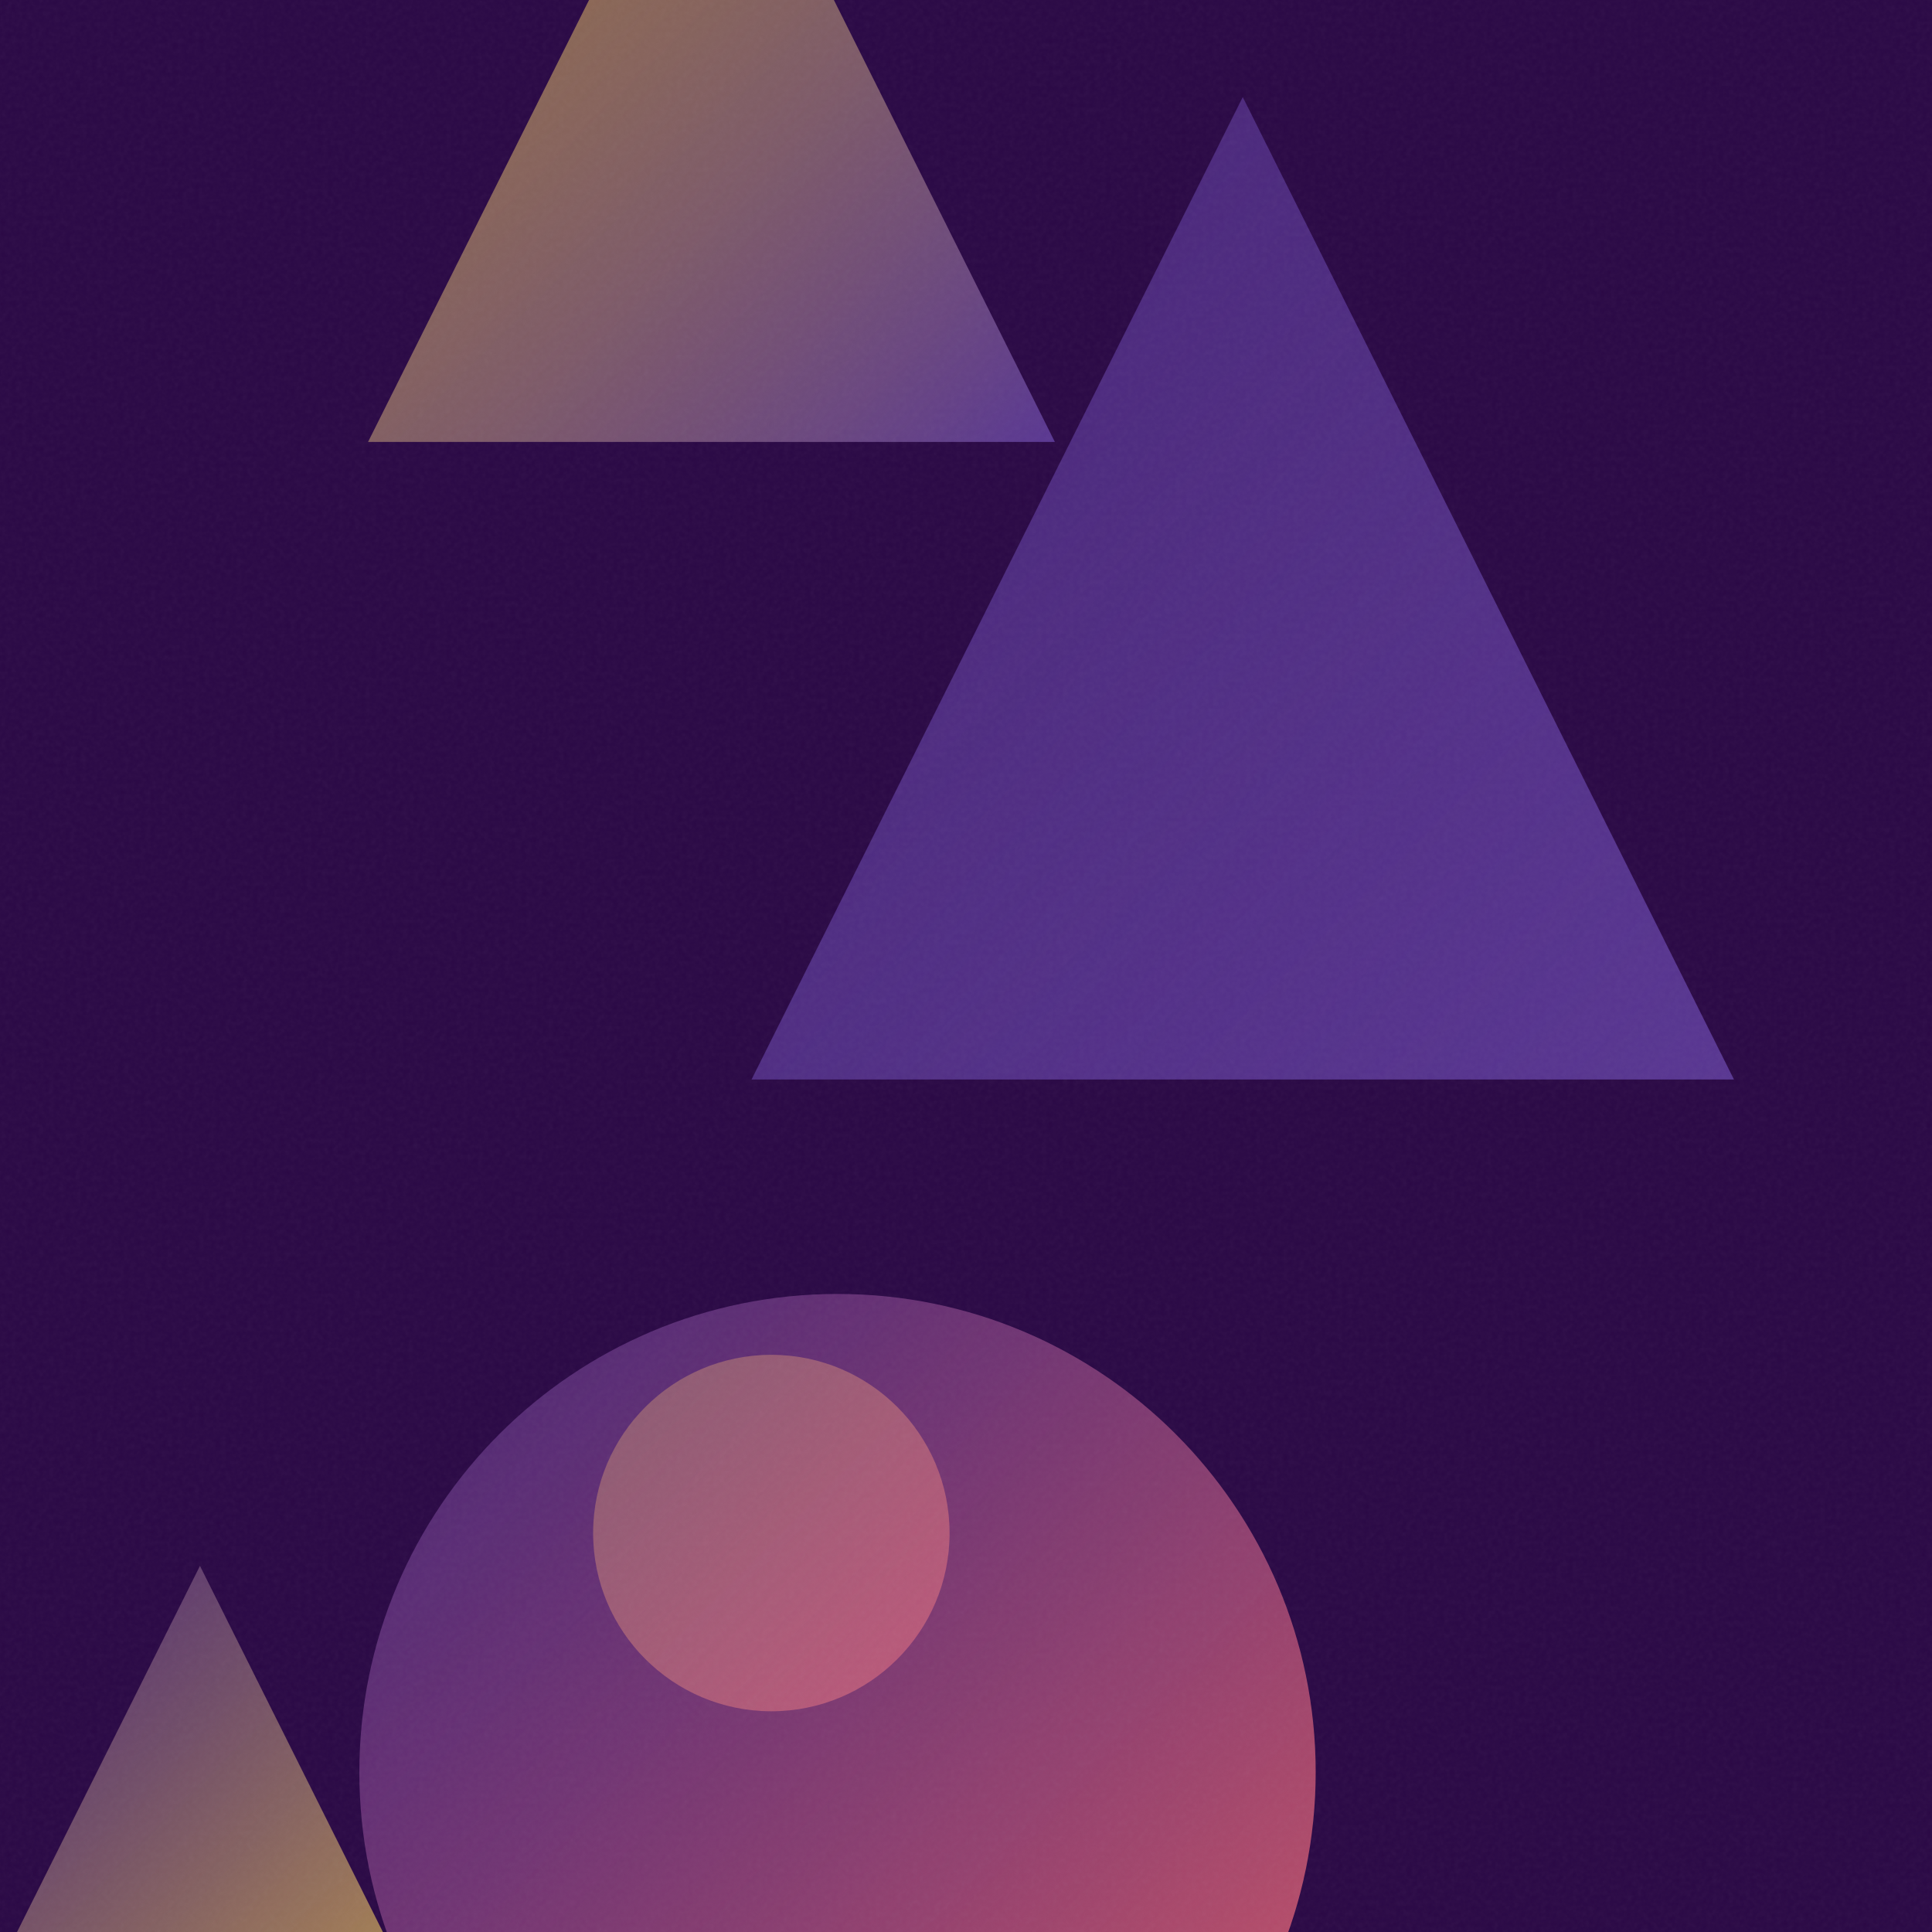
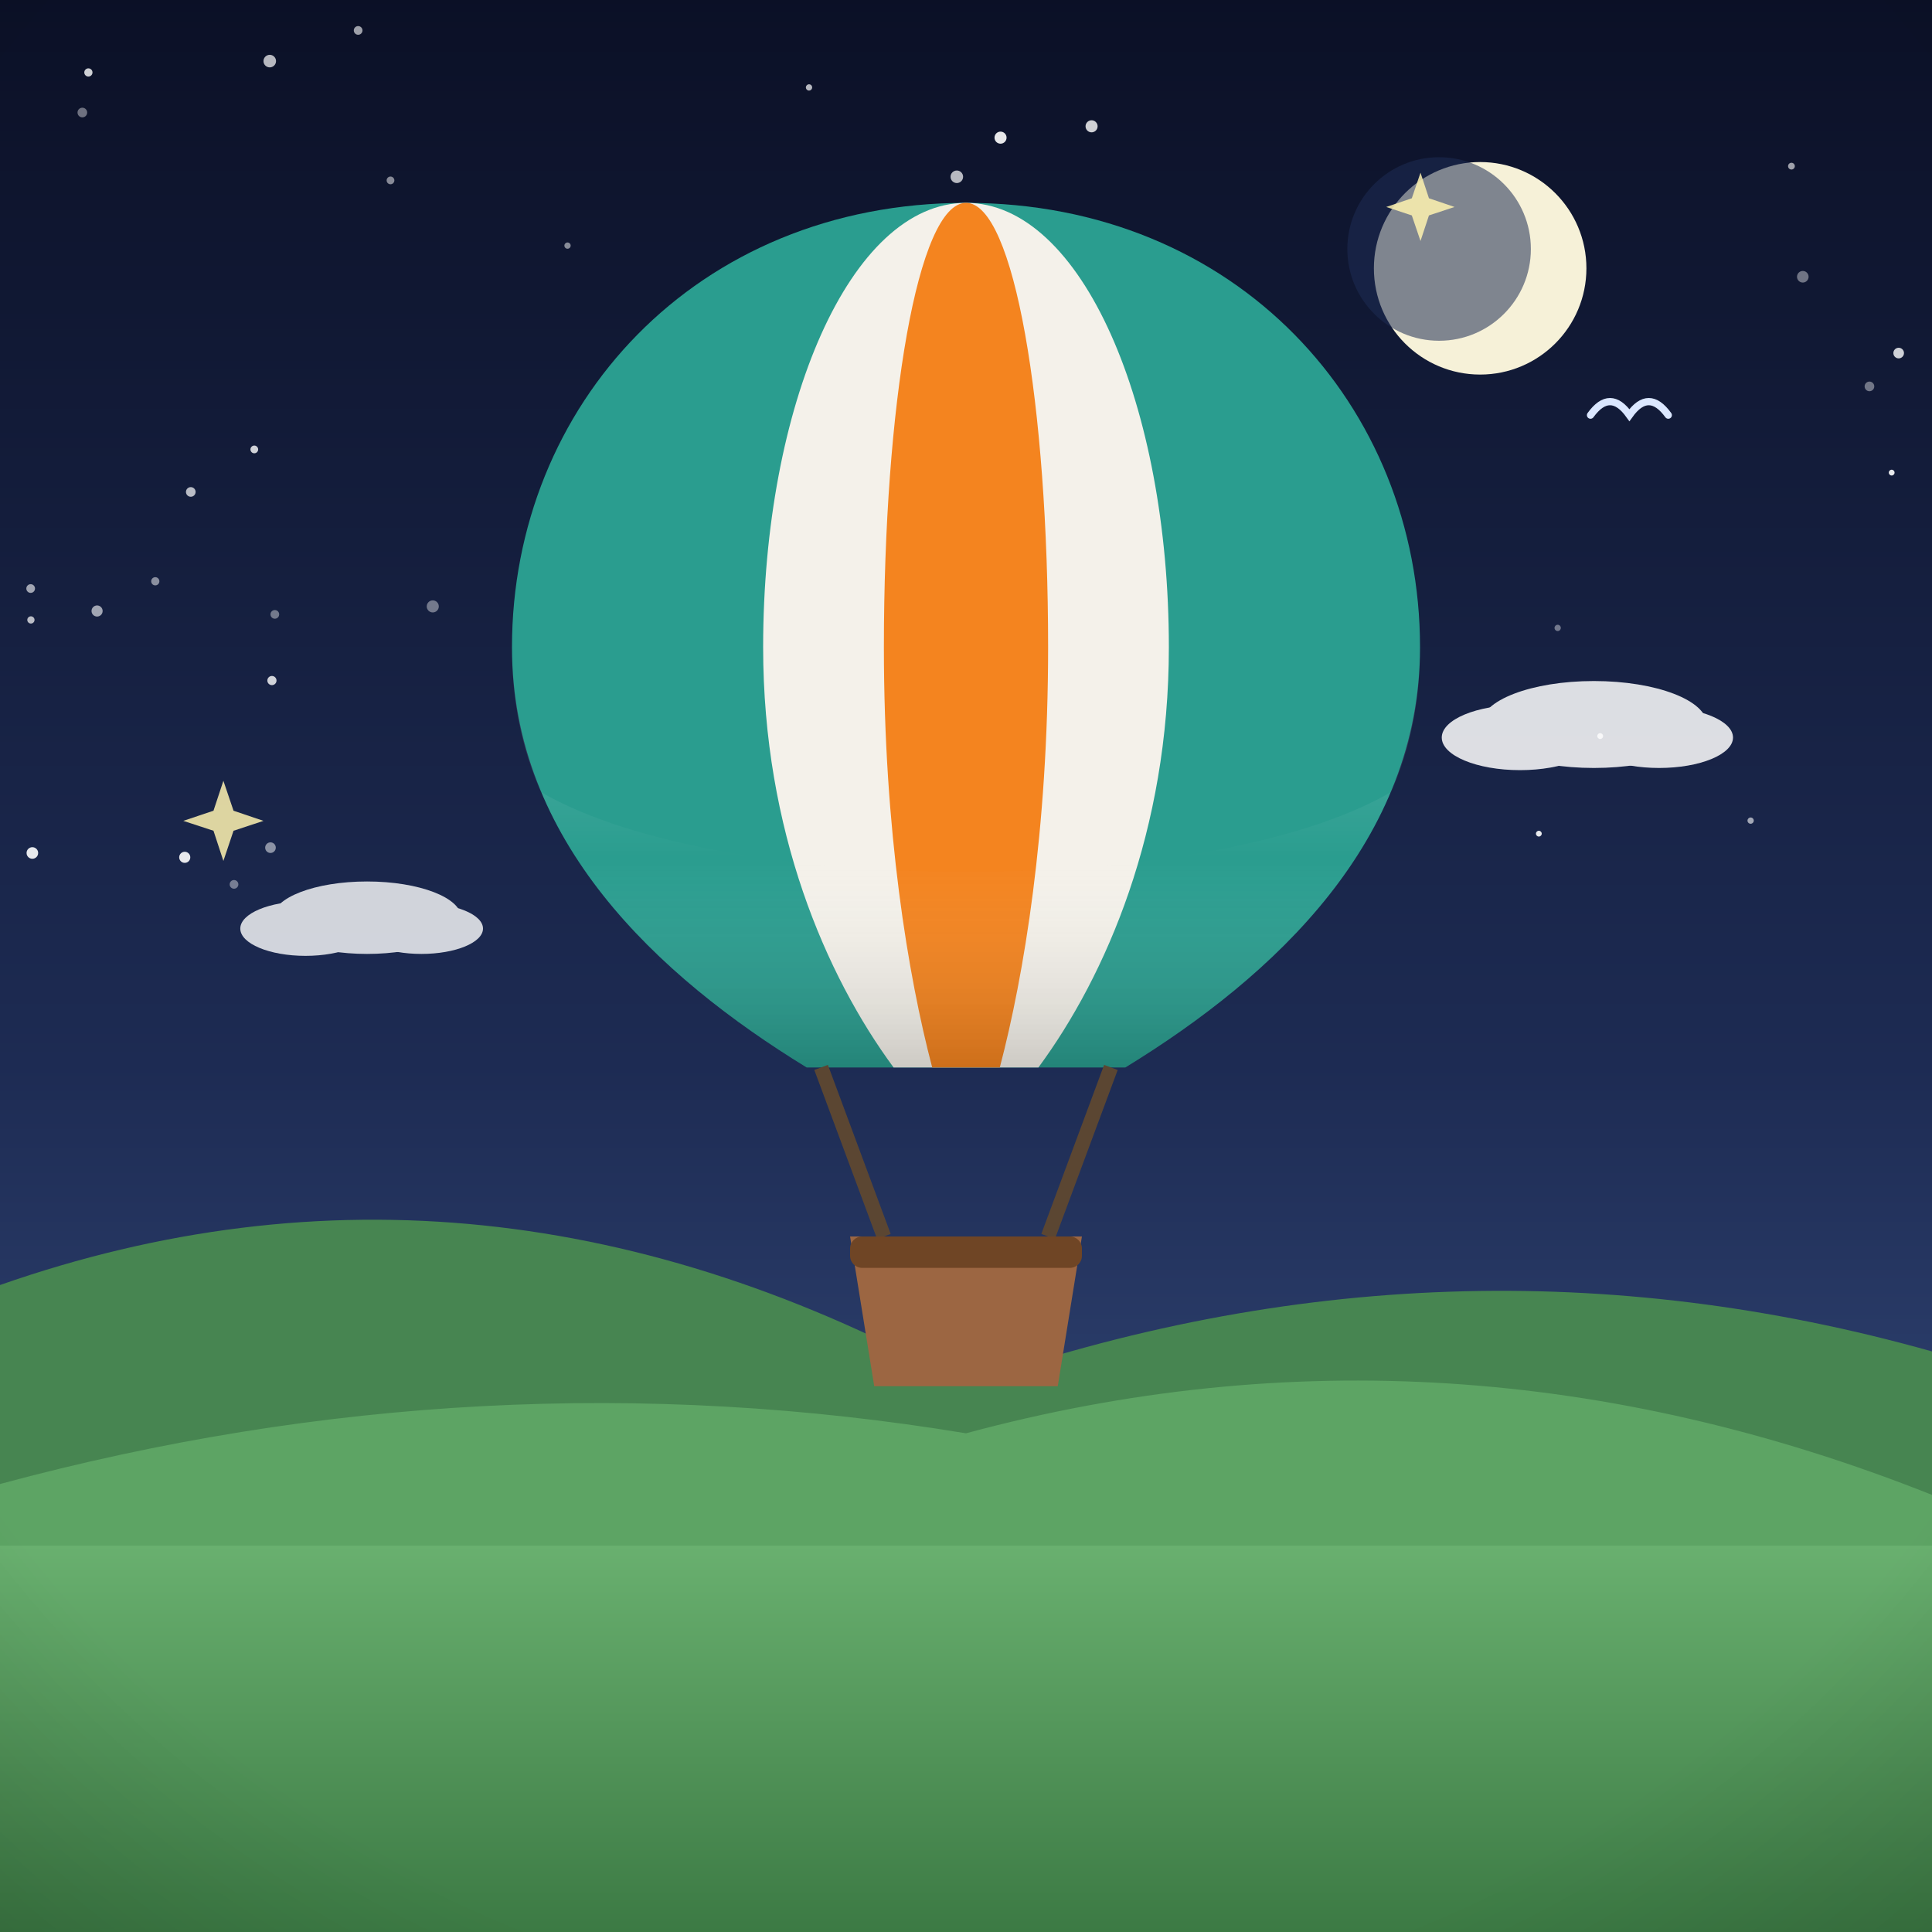
- <svg xmlns="http://www.w3.org/2000/svg" viewBox="0 0 400 400">
+ <svg xmlns="http://www.w3.org/2000/svg" viewBox="0 0 800 800">
  <defs>
-     <linearGradient id="g0" x1="76.2" y1="-50.7" x2="218.4" y2="91.5" gradientUnits="userSpaceOnUse">
-       <stop offset="0" stop-color="#FFD93D" stop-opacity="0.5" />
-       <stop offset="1" stop-color="#6441A5" stop-opacity="0.8" />
+     <linearGradient id="sky" x1="0" y1="0" x2="0" y2="1">
+       <stop offset="0" stop-color="#0b1026" />
+       <stop offset="0.55" stop-color="#1d2b53" />
+       <stop offset="1" stop-color="#415a8f" />
    </linearGradient>
-     <linearGradient id="g1" x1="122.8" y1="280.5" x2="196.6" y2="354.3" gradientUnits="userSpaceOnUse">
-       <stop offset="0" stop-color="#FFD93D" stop-opacity="0.5" />
-       <stop offset="1" stop-color="#FF6B6B" stop-opacity="0.8" />
+     <radialGradient id="sunG" cx="0.38" cy="0.35" r="0.9">
+       <stop offset="0" stop-color="#fff3b0" />
+       <stop offset="1" stop-color="#ffb703" />
+     </radialGradient>
+     <linearGradient id="ground" x1="0" y1="0" x2="0" y2="1">
+       <stop offset="0" stop-color="#69b06f" />
+       <stop offset="1" stop-color="#3c7a44" />
    </linearGradient>
-     <linearGradient id="g2" x1="155.6" y1="20.1" x2="359.0" y2="223.5" gradientUnits="userSpaceOnUse">
-       <stop offset="0" stop-color="#6441A5" stop-opacity="0.5" />
-       <stop offset="1" stop-color="#6441A5" stop-opacity="0.8" />
+     <linearGradient id="sea" x1="0" y1="0" x2="0" y2="1">
+       <stop offset="0" stop-color="#3d9bc4" />
+       <stop offset="1" stop-color="#1668a0" />
    </linearGradient>
-     <linearGradient id="g3" x1="74.5" y1="267.9" x2="272.4" y2="465.9" gradientUnits="userSpaceOnUse">
-       <stop offset="0" stop-color="#6441A5" stop-opacity="0.5" />
-       <stop offset="1" stop-color="#FF6B6B" stop-opacity="0.8" />
+     <linearGradient id="shade" x1="0" y1="0" x2="0" y2="1">
+       <stop offset="0" stop-color="#ffffff" stop-opacity="0.20" />
+       <stop offset="0.5" stop-color="#ffffff" stop-opacity="0" />
+       <stop offset="1" stop-color="#000000" stop-opacity="0.16" />
    </linearGradient>
-     <linearGradient id="g4" x1="-20.5" y1="324.2" x2="103.3" y2="448.1" gradientUnits="userSpaceOnUse">
-       <stop offset="0" stop-color="#6441A5" stop-opacity="0.5" />
-       <stop offset="1" stop-color="#FFD93D" stop-opacity="0.8" />
-     </linearGradient>
-     <filter id="n">
-       <feTurbulence type="fractalNoise" baseFrequency="0.9" numOctaves="2" stitchTiles="stitch" />
-       <feColorMatrix type="saturate" values="0" />
-     </filter>
+     <radialGradient id="vig" cx="0.5" cy="0.42" r="0.85">
+       <stop offset="0.72" stop-color="#000000" stop-opacity="0" />
+       <stop offset="1" stop-color="#000000" stop-opacity="0.20" />
+     </radialGradient>
  </defs>
-   <rect width="400" height="400" fill="#2a0845" />
-   <path d="M 147.3 -50.7 L 218.4 91.5 L 76.2 91.5 Z" fill="url(#g0)" />
-   <circle cx="159.7" cy="317.4" r="36.9" fill="url(#g1)" />
-   <path d="M 257.3 20.1 L 359.0 223.5 L 155.6 223.5 Z" fill="url(#g2)" />
-   <circle cx="173.4" cy="366.9" r="99.0" fill="url(#g3)" />
-   <path d="M 41.4 324.2 L 103.3 448.1 L -20.5 448.1 Z" fill="url(#g4)" />
-   <rect width="400" height="400" filter="url(#n)" opacity="0.05" />
+   <rect width="800" height="800" fill="url(#sky)" />
+   <circle cx="235" cy="101.7" r="1.3" fill="#ffffff" opacity="0.5" />
+   <circle cx="637.2" cy="345.2" r="1.2" fill="#ffffff" opacity="0.9" />
+   <circle cx="414.3" cy="57" r="2.5" fill="#ffffff" opacity="0.9" />
+   <circle cx="332.2" cy="99.9" r="1.2" fill="#ffffff" opacity="0.4" />
+   <circle cx="12.8" cy="256.7" r="1.5" fill="#ffffff" opacity="0.7" />
+   <circle cx="222.2" cy="223.6" r="1.6" fill="#ffffff" opacity="0.4" />
+   <circle cx="105.3" cy="186.1" r="1.6" fill="#ffffff" opacity="0.8" />
+   <circle cx="111.7" cy="25.3" r="2.6" fill="#ffffff" opacity="0.7" />
+   <circle cx="269.9" cy="340.1" r="2.3" fill="#ffffff" opacity="0.6" />
+   <circle cx="179.2" cy="251.1" r="2.5" fill="#ffffff" opacity="0.4" />
+   <circle cx="237.3" cy="267.7" r="1.5" fill="#ffffff" opacity="0.7" />
+   <circle cx="40.2" cy="253" r="2.3" fill="#ffffff" opacity="0.6" />
+   <circle cx="662.6" cy="304.8" r="1.2" fill="#ffffff" opacity="0.8" />
+   <circle cx="741.8" cy="68.8" r="1.4" fill="#ffffff" opacity="0.6" />
+   <circle cx="783.3" cy="195.7" r="1.2" fill="#ffffff" opacity="0.9" />
+   <circle cx="335" cy="36.2" r="1.3" fill="#ffffff" opacity="0.7" />
+   <circle cx="774.1" cy="160" r="2" fill="#ffffff" opacity="0.4" />
+   <circle cx="396.2" cy="73.2" r="2.6" fill="#ffffff" opacity="0.7" />
+   <circle cx="79" cy="203.7" r="2" fill="#ffffff" opacity="0.7" />
+   <circle cx="724.9" cy="339.8" r="1.3" fill="#ffffff" opacity="0.6" />
+   <circle cx="554.7" cy="286.9" r="1.5" fill="#ffffff" opacity="0.7" />
+   <circle cx="76.5" cy="355" r="2.3" fill="#ffffff" opacity="0.9" />
+   <circle cx="452" cy="52.3" r="2.5" fill="#ffffff" opacity="0.8" />
+   <circle cx="513.1" cy="141.2" r="1.5" fill="#ffffff" opacity="0.6" />
+   <circle cx="13.4" cy="353.2" r="2.4" fill="#ffffff" opacity="0.9" />
+   <circle cx="12.7" cy="243.7" r="1.8" fill="#ffffff" opacity="0.6" />
+   <circle cx="96.9" cy="366.2" r="1.8" fill="#ffffff" opacity="0.4" />
+   <circle cx="342.3" cy="299.9" r="2.4" fill="#ffffff" opacity="0.4" />
+   <circle cx="112" cy="351" r="2.2" fill="#ffffff" opacity="0.5" />
+   <circle cx="113.8" cy="254.4" r="1.8" fill="#ffffff" opacity="0.4" />
+   <circle cx="112.6" cy="281.8" r="1.9" fill="#ffffff" opacity="0.8" />
+   <circle cx="543.5" cy="314" r="1.2" fill="#ffffff" opacity="0.6" />
+   <circle cx="439.9" cy="173.6" r="1.7" fill="#ffffff" opacity="0.9" />
+   <circle cx="746.5" cy="114.6" r="2.4" fill="#ffffff" opacity="0.4" />
+   <circle cx="645" cy="260" r="1.3" fill="#ffffff" opacity="0.4" />
+   <circle cx="34.1" cy="46.6" r="2" fill="#ffffff" opacity="0.4" />
+   <circle cx="786.2" cy="146.2" r="2.2" fill="#ffffff" opacity="0.8" />
+   <circle cx="36.6" cy="30" r="1.7" fill="#ffffff" opacity="0.8" />
+   <circle cx="148.3" cy="12.6" r="1.8" fill="#ffffff" opacity="0.6" />
+   <circle cx="64.3" cy="240.7" r="1.7" fill="#ffffff" opacity="0.5" />
+   <circle cx="375.5" cy="277.7" r="2.3" fill="#ffffff" opacity="0.8" />
+   <circle cx="403" cy="378.2" r="2.1" fill="#ffffff" opacity="0.8" />
+   <circle cx="464.7" cy="299.5" r="1.2" fill="#ffffff" opacity="0.8" />
+   <circle cx="545.1" cy="341.2" r="2.3" fill="#ffffff" opacity="0.9" />
+   <circle cx="433.3" cy="180" r="2" fill="#ffffff" opacity="0.8" />
+   <circle cx="161.7" cy="74.7" r="1.6" fill="#ffffff" opacity="0.5" />
+   <circle cx="612.9" cy="111.1" r="44" fill="#f6f1d8" />
+   <circle cx="595.9" cy="103.1" r="38" fill="#1d2b53" opacity="0.55" />
+   <path d="M0 684 L0 532.1 Q 200 462.1 400 573.3 Q 600 503.3 800 559.6 L800 684 Z" fill="#478551" />
+   <path d="M0 730 L0 614.5 Q 200 560.5 400 593.5 Q 600 539.5 800 619 L800 730 Z" fill="#5da464" />
+   <rect y="640" width="800" height="160" fill="url(#ground)" />
+   <path d="M 658.6 171.9 Q 666.7 160.7 674.7 171.9 Q 682.7 160.7 690.8 171.9" fill="none" stroke="#dbe7ff" stroke-width="3" stroke-linecap="round" />
+   <path d="M 269.7 212 Q 276.8 202.1 283.9 212 Q 291 202.1 298.1 212" fill="none" stroke="#dbe7ff" stroke-width="3" stroke-linecap="round" />
+   <path d="M 537.4 243.4 Q 543.6 234.7 549.8 243.4 Q 556 234.7 562.2 243.4" fill="none" stroke="#dbe7ff" stroke-width="3" stroke-linecap="round" />
+   <path d="M 488.9 226.4 L 492.6 237.6 L 503.8 241.3 L 492.6 245.1 L 488.9 256.3 L 485.2 245.1 L 474 241.3 L 485.2 237.6 Z" fill="#fff3b0" opacity="0.85" />
+   <path d="M 305.9 396.2 L 309.3 406.3 L 319.5 409.7 L 309.3 413.1 L 305.9 423.2 L 302.6 413.1 L 292.4 409.7 L 302.6 406.3 Z" fill="#fff3b0" opacity="0.85" />
+   <path d="M 345.1 331.4 L 348.7 342 L 359.3 345.5 L 348.7 349.1 L 345.1 359.7 L 341.6 349.1 L 331 345.5 L 341.6 342 Z" fill="#fff3b0" opacity="0.85" />
+   <path d="M 434.6 157.1 L 437.7 166.3 L 446.9 169.4 L 437.7 172.4 L 434.6 181.6 L 431.6 172.4 L 422.4 169.4 L 431.6 166.3 Z" fill="#fff3b0" opacity="0.85" />
+   <path d="M 588.2 71.5 L 591.7 82.1 L 602.3 85.7 L 591.7 89.2 L 588.2 99.8 L 584.6 89.2 L 574 85.7 L 584.6 82.1 Z" fill="#fff3b0" opacity="0.85" />
+   <path d="M 92.5 323.3 L 96.7 335.7 L 109.1 339.9 L 96.7 344 L 92.5 356.5 L 88.4 344 L 75.9 339.9 L 88.4 335.7 Z" fill="#fff3b0" opacity="0.85" />
+   <g transform="translate(400 0) scale(-1 1) translate(-400 0)">
+     <path d="M400 84 C 512 84 588 168 588 268 C 588 348 528 404 466 442 L 334 442 C 272 404 212 348 212 268 C 212 168 288 84 400 84 Z" fill="#2a9d8f" />
+     <path d="M400 84 C 448 84 484 168 484 268 C 484 344 458 404 430 442 L 370 442 C 342 404 316 344 316 268 C 316 168 352 84 400 84 Z" fill="#f4f1ea" />
+     <path d="M400 84 C 420 84 434 168 434 268 C 434 344 424 404 414 442 L 386 442 C 376 404 366 344 366 268 C 366 168 380 84 400 84 Z" fill="#f4841f" />
+     <path d="M212 268 C 212 348 272 404 334 442 L 466 442 C 528 404 588 348 588 268 C 588 290 584 310 576 328 C 500 372 300 372 224 328 C 216 310 212 290 212 268 Z" fill="url(#shade)" />
+     <path d="M340 442 L 366 512 M460 442 L 434 512" stroke="#5b4632" stroke-width="6" />
+     <path d="M352 512 L 448 512 L 438 574 L 362 574 Z" fill="#9c6642" />
+     <rect x="352" y="512" width="96" height="13" rx="5" fill="#6f4525" />
+     <g fill="#ffffff" opacity="0.85">
+       <ellipse cx="140" cy="300" rx="46.8" ry="18" />
+       <ellipse cx="113" cy="305.4" rx="30.6" ry="12.6" />
+       <ellipse cx="170.6" cy="305.4" rx="32.4" ry="13.5" />
+     </g>
+     <g fill="#ffffff" opacity="0.8">
+       <ellipse cx="648" cy="380" rx="39" ry="15" />
+       <ellipse cx="625.5" cy="384.5" rx="25.5" ry="10.5" />
+       <ellipse cx="673.5" cy="384.5" rx="27" ry="11.3" />
+     </g>
+   </g>
+   <rect width="800" height="800" fill="url(#vig)" />
</svg>
